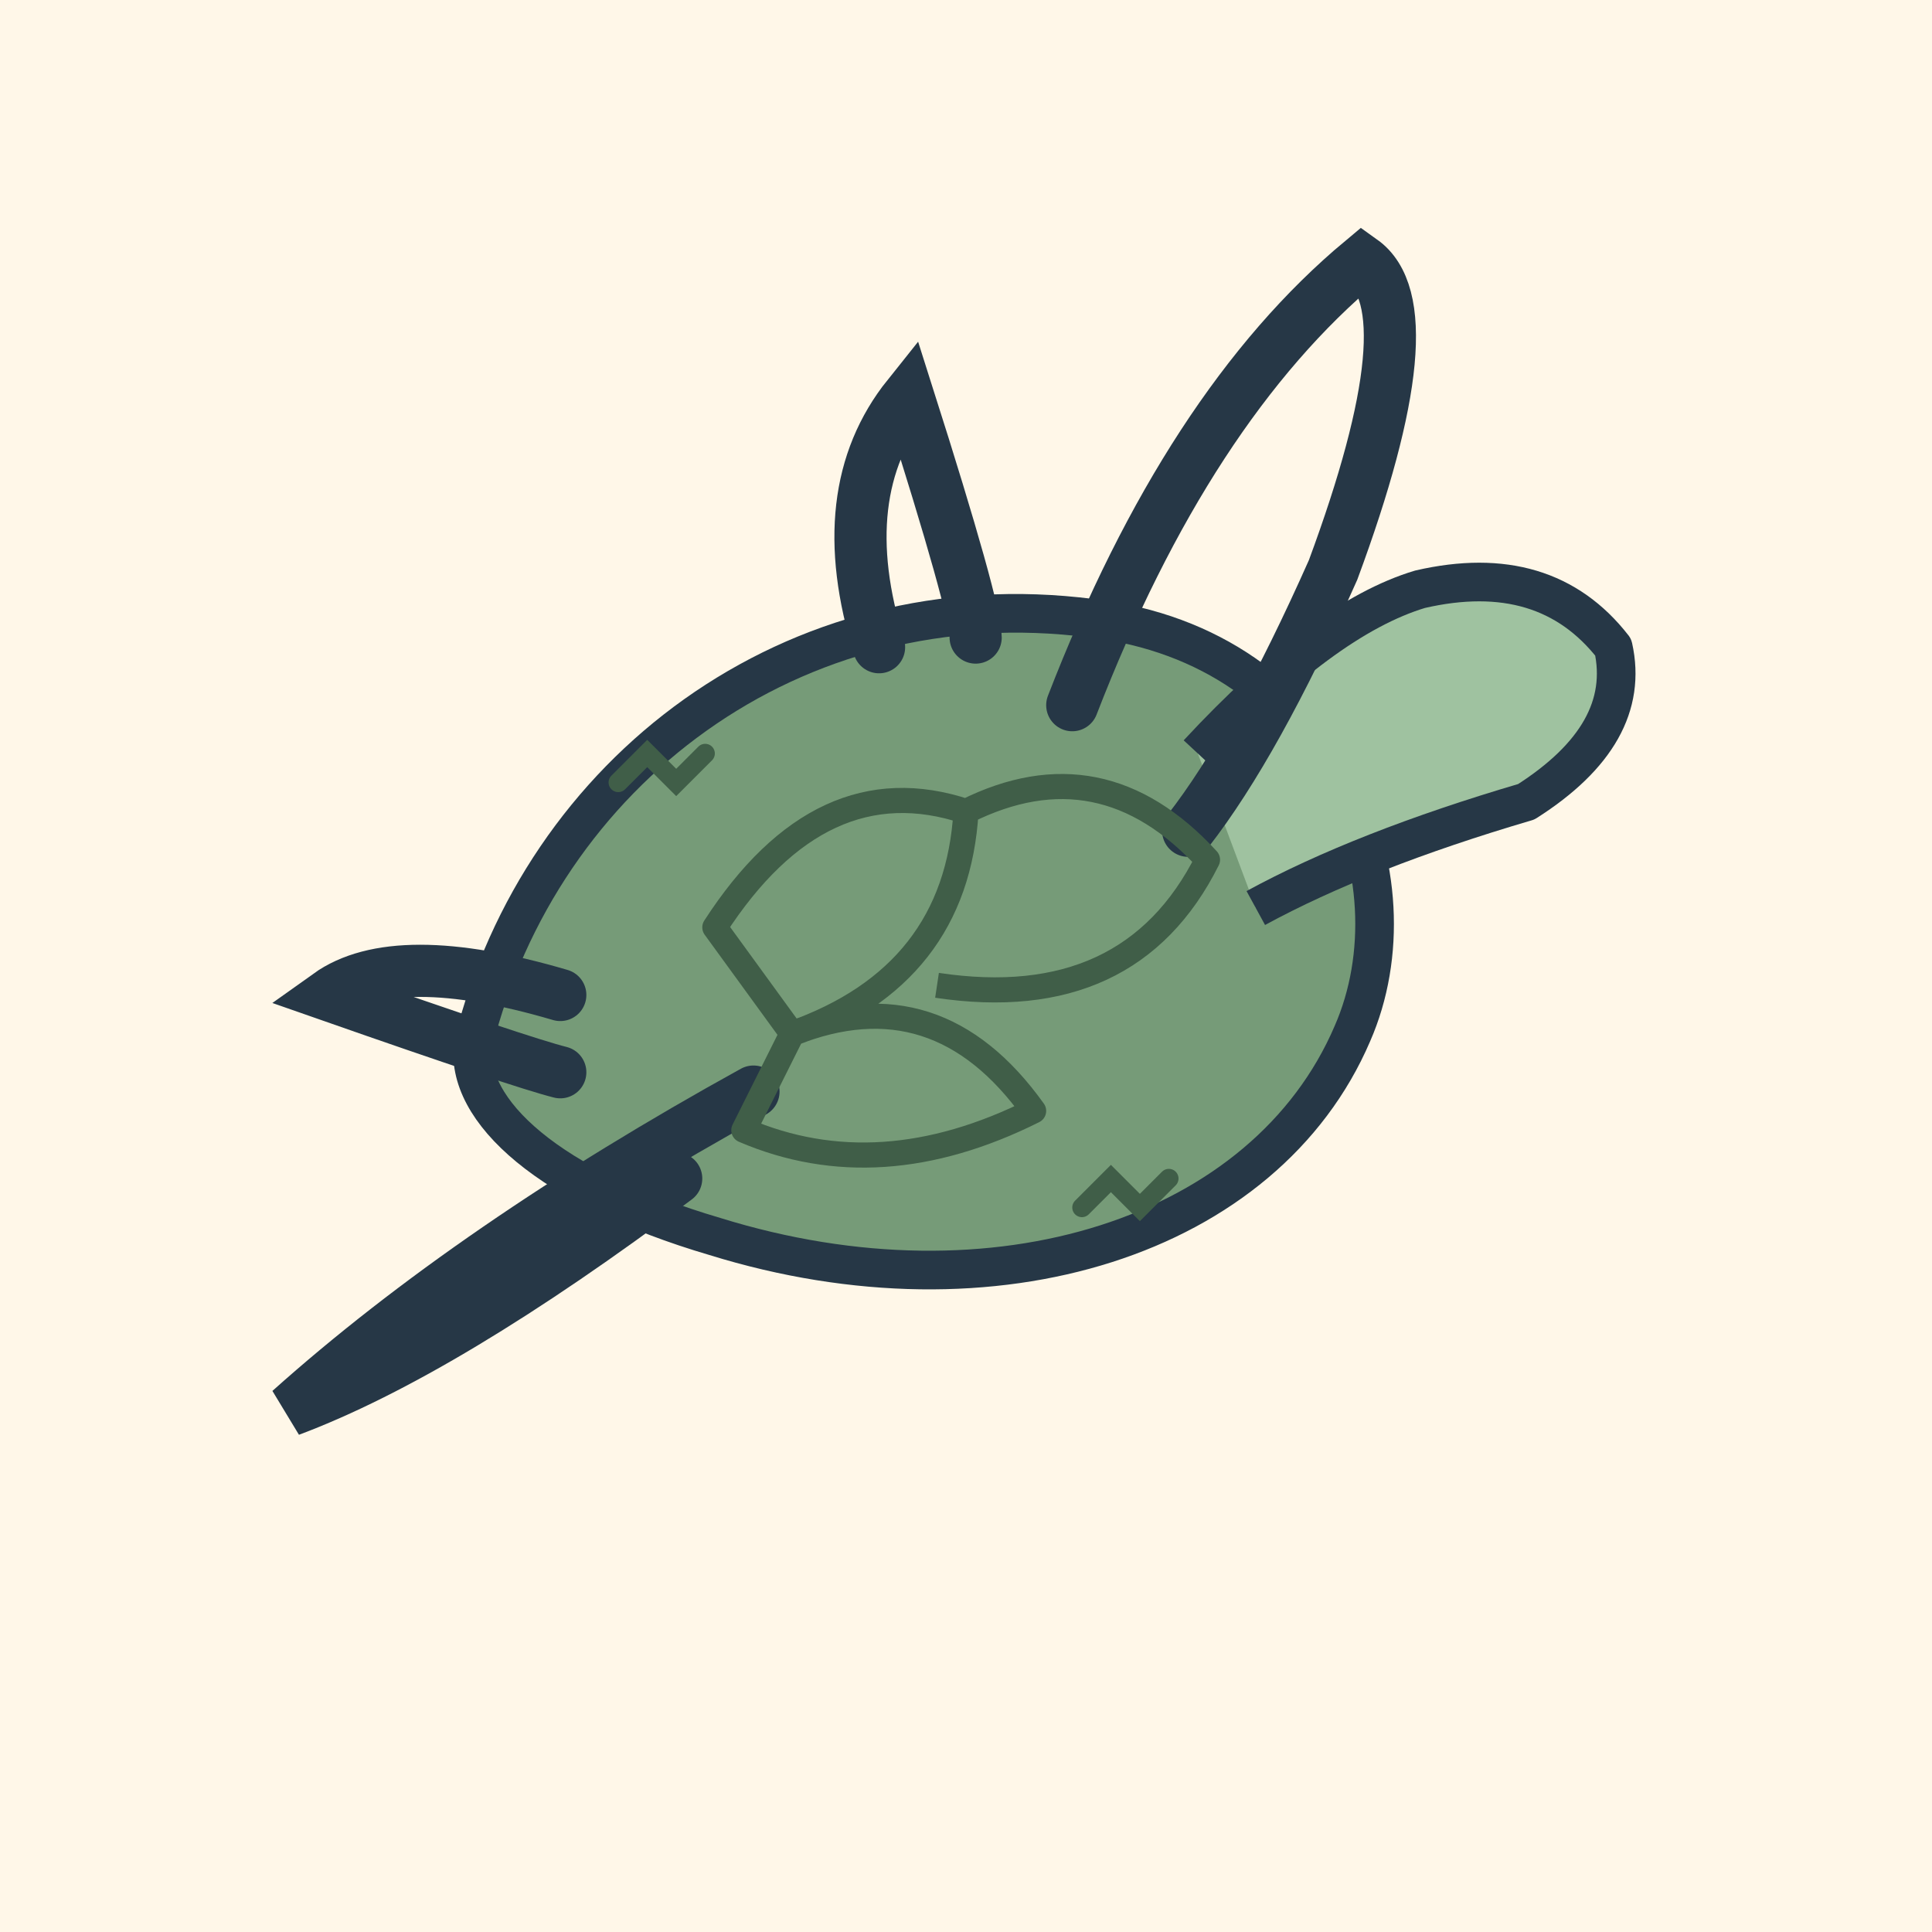
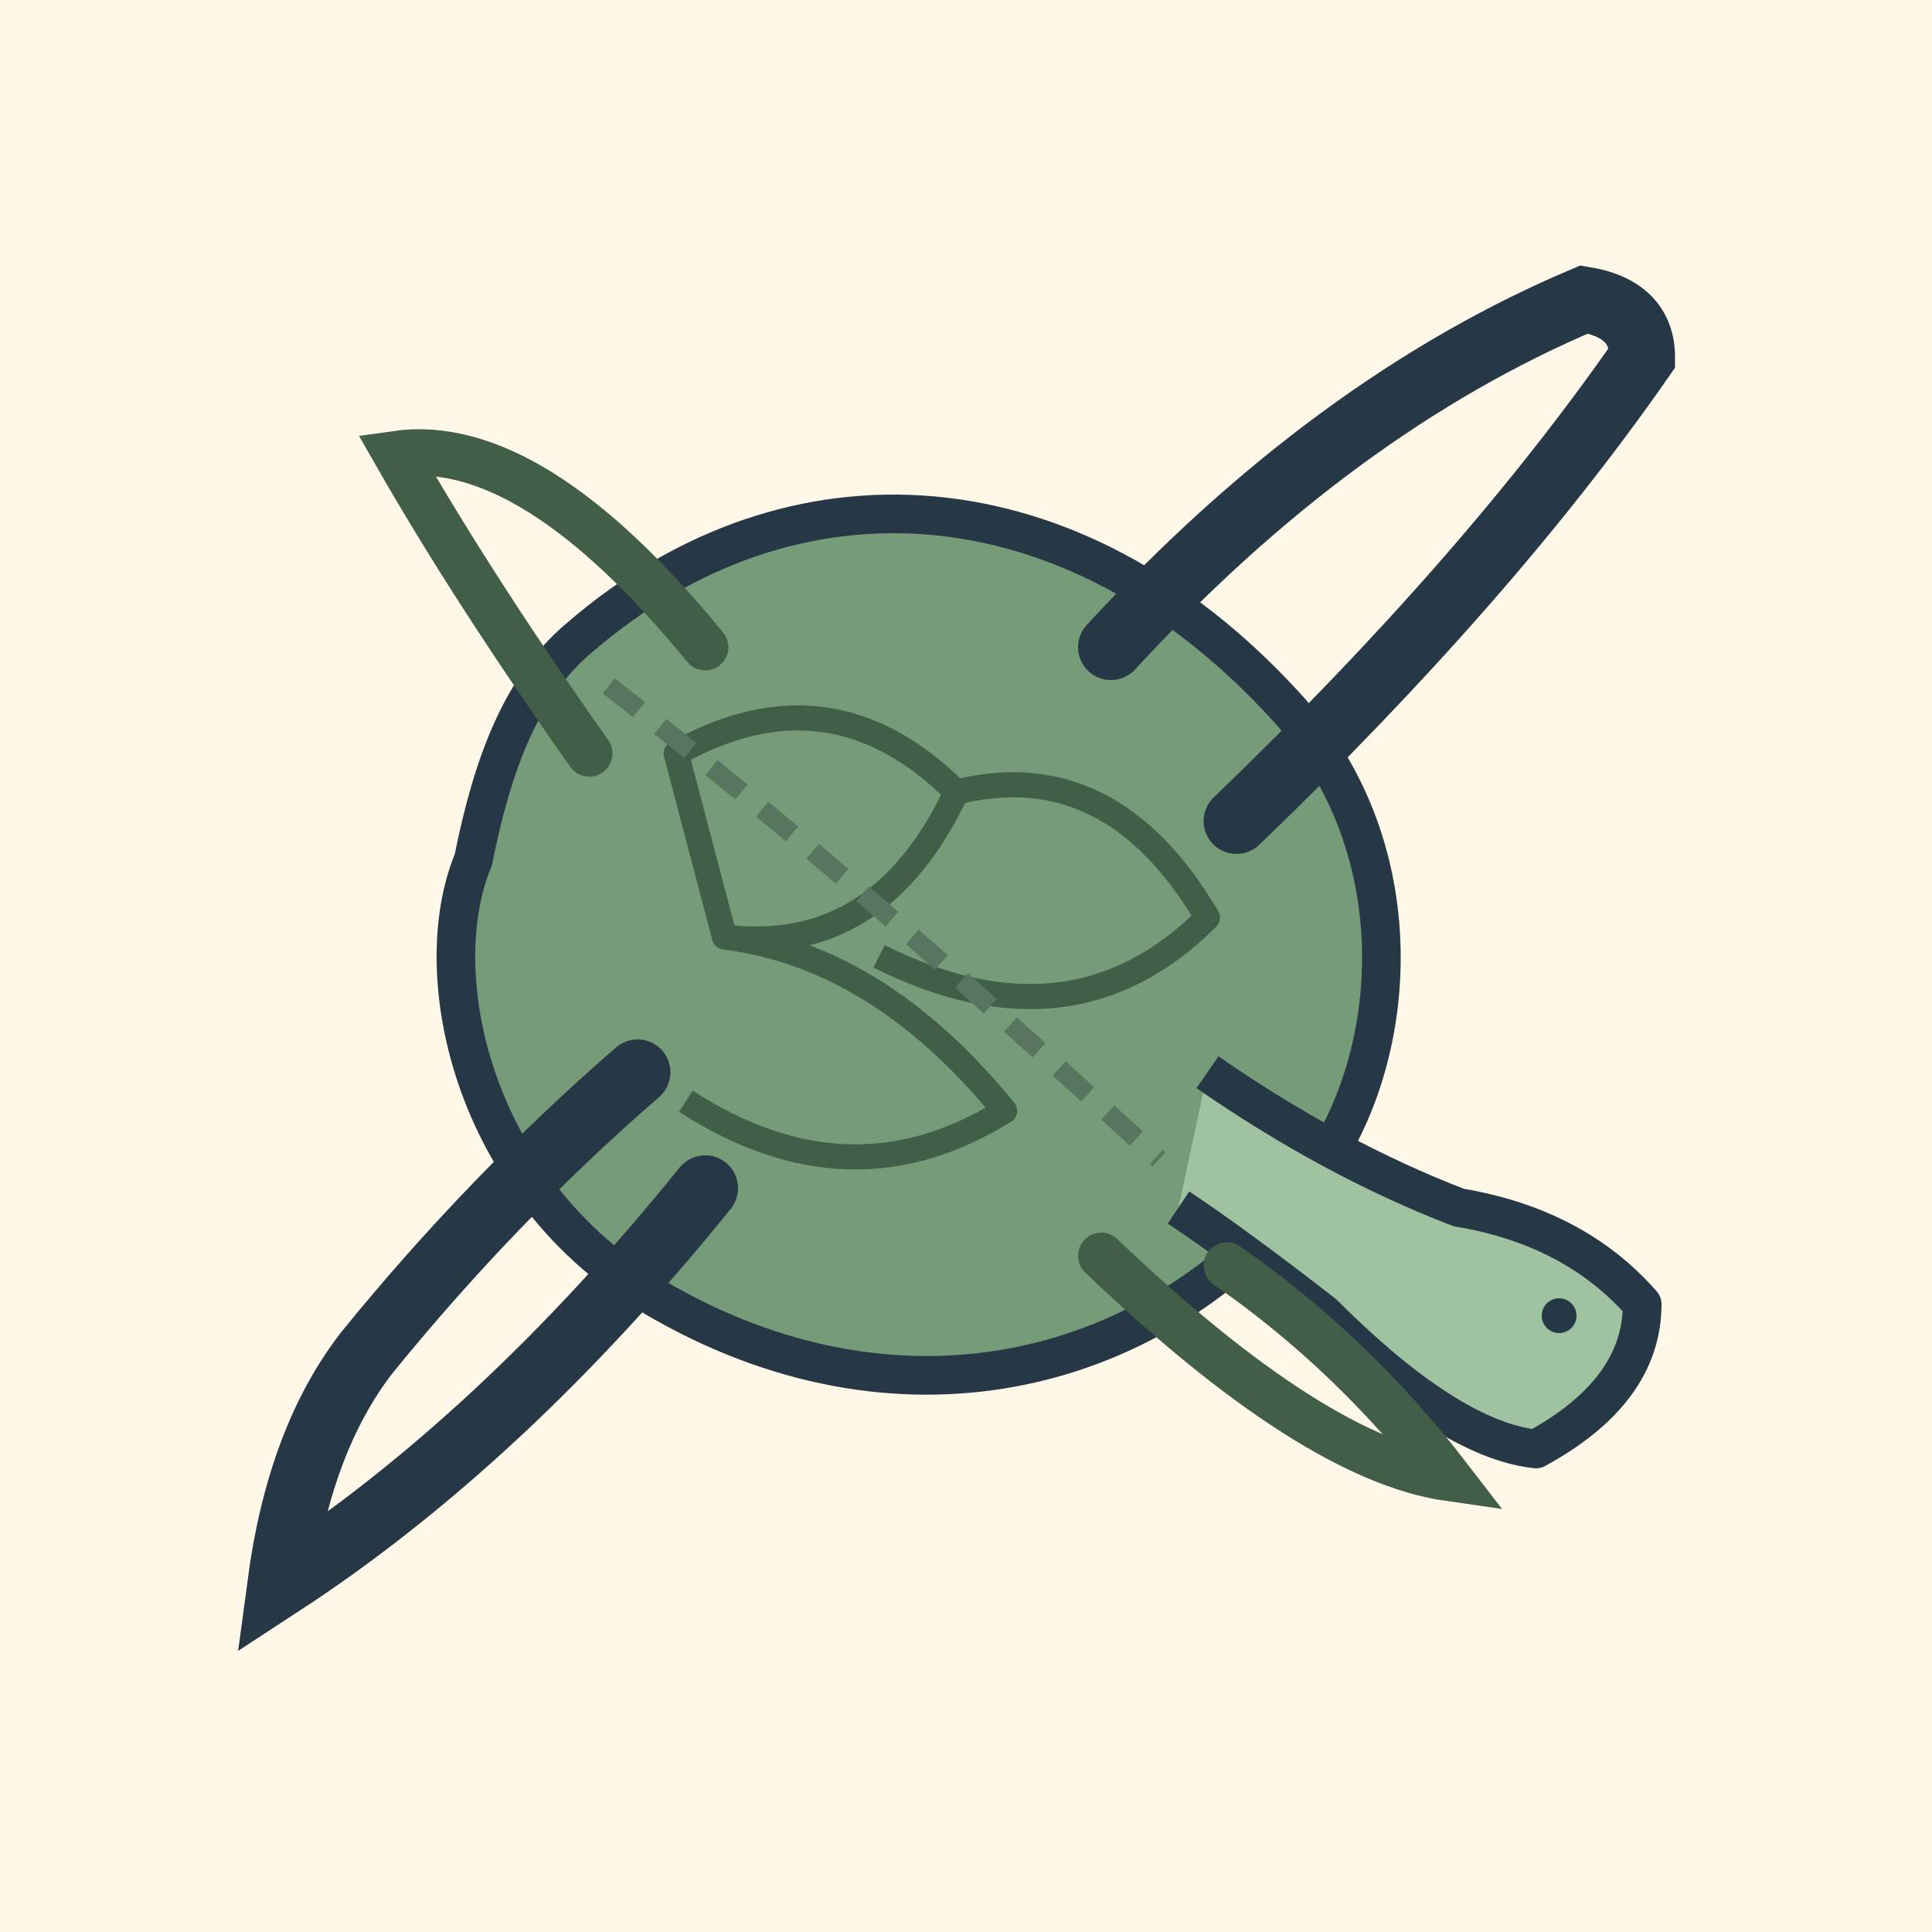
<svg xmlns="http://www.w3.org/2000/svg" viewBox="0 0 1000 1000">
  <rect width="1000" height="1000" fill="#FFF7E8" />
-   <path d="M245 540 C280 400 410 300 565 320 C690 335 735 455 700 535 C655 640 515 685 370 640 C285 615 240 575 245 540 Z" fill="#769B78" stroke="#263746" stroke-width="20" />
-   <path d="M620 390 Q685 320 735 305 Q800 290 835 335 Q845 380 790 415 Q705 440 650 470" fill="#9FC2A0" stroke="#263746" stroke-width="20" stroke-linejoin="round" />
-   <path d="M555 365 Q615 210 705 135 Q740 160 690 295 Q650 385 615 430 M350 610 Q230 700 150 730 Q245 645 390 565 M455 335 Q430 255 470 205 Q505 315 505 330 M290 515 Q205 490 170 515 Q270 550 290 555" fill="none" stroke="#263746" stroke-width="27" stroke-linecap="round" />
-   <path d="M370 480 Q425 395 500 420 Q495 505 410 535 Z M500 420 Q570 385 625 445 Q585 525 485 510 M410 535 Q485 505 535 575 Q455 615 385 585 Z" fill="none" stroke="#405E48" stroke-width="13" stroke-linejoin="round" />
-   <path d="M320 405 l15 -15 l15 15 l15 -15 M560 625 l15 -15 l15 15 l15 -15" fill="none" stroke="#405E48" stroke-width="10" stroke-linecap="round" />
+   <path d="M300 330 C410 235 555 245 665 365 C735 440 725 555 675 615 C600 710 470 745 345 675 C245 620 220 505 245 445 C255 395 270 355 300 330 Z" fill="#769B78" stroke="#263746" stroke-width="20" />
+   <path d="M625 555 Q690 600 755 625 Q815 635 850 675 Q850 720 795 750 Q750 745 685 680 Q640 645 610 625" fill="#9FC2A0" stroke="#263746" stroke-width="20" stroke-linejoin="round" />
+   <path d="M575 335 Q690 210 820 155 Q850 160 850 185 Q770 300 640 425 M365 615 Q260 745 145 820 Q155 745 190 700 Q255 620 330 555" fill="none" stroke="#263746" stroke-width="34" stroke-linecap="round" />
+   <path d="M365 335 Q275 225 205 235 Q245 305 305 390 M570 650 Q680 755 750 765 Q700 700 635 655" fill="none" stroke="#405E48" stroke-width="24" stroke-linecap="round" />
+   <path d="M350 390 Q430 345 495 410 Q455 495 375 485 Z M495 410 Q575 390 625 475 Q555 545 455 495 M375 485 Q455 495 520 575 Q440 625 355 570" fill="none" stroke="#405E48" stroke-width="13" stroke-linejoin="round" />
+   <path d="M315 355 Q405 425 495 505 Q545 550 600 600" fill="none" stroke="#58765F" stroke-width="10" stroke-dasharray="20 14" />
+   <circle cx="807" cy="681" r="9" fill="#263746" />
</svg>
